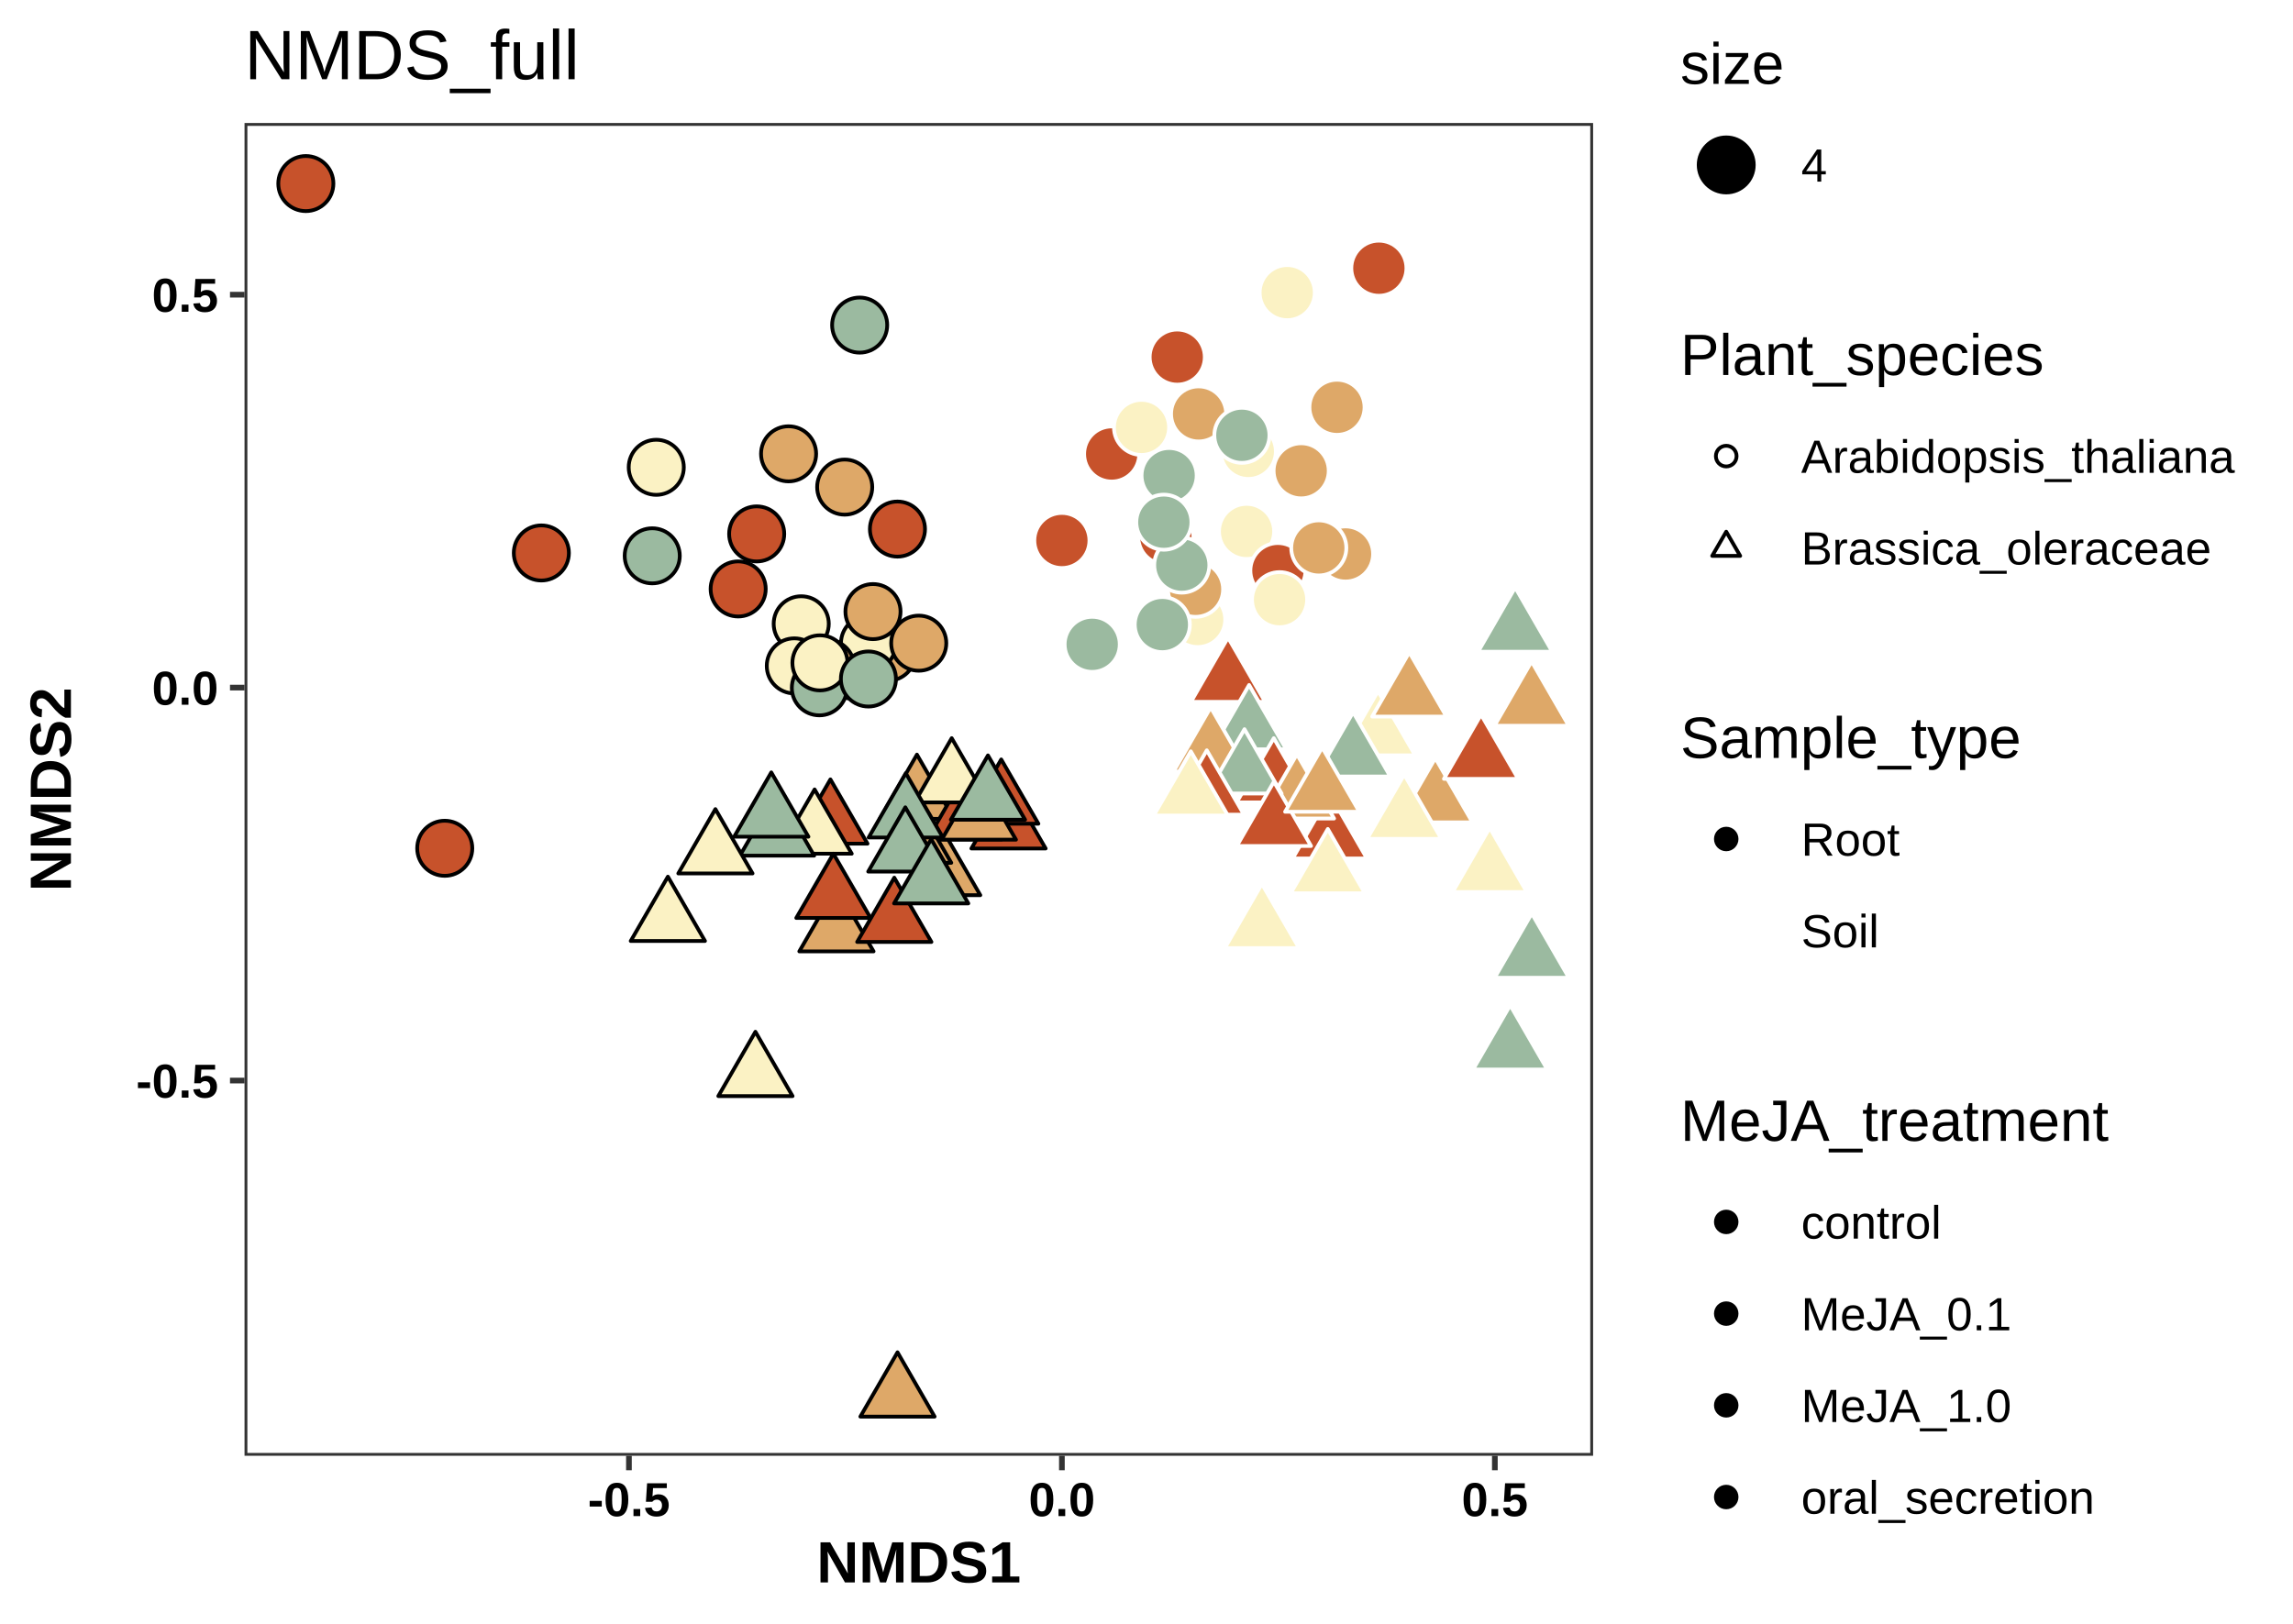
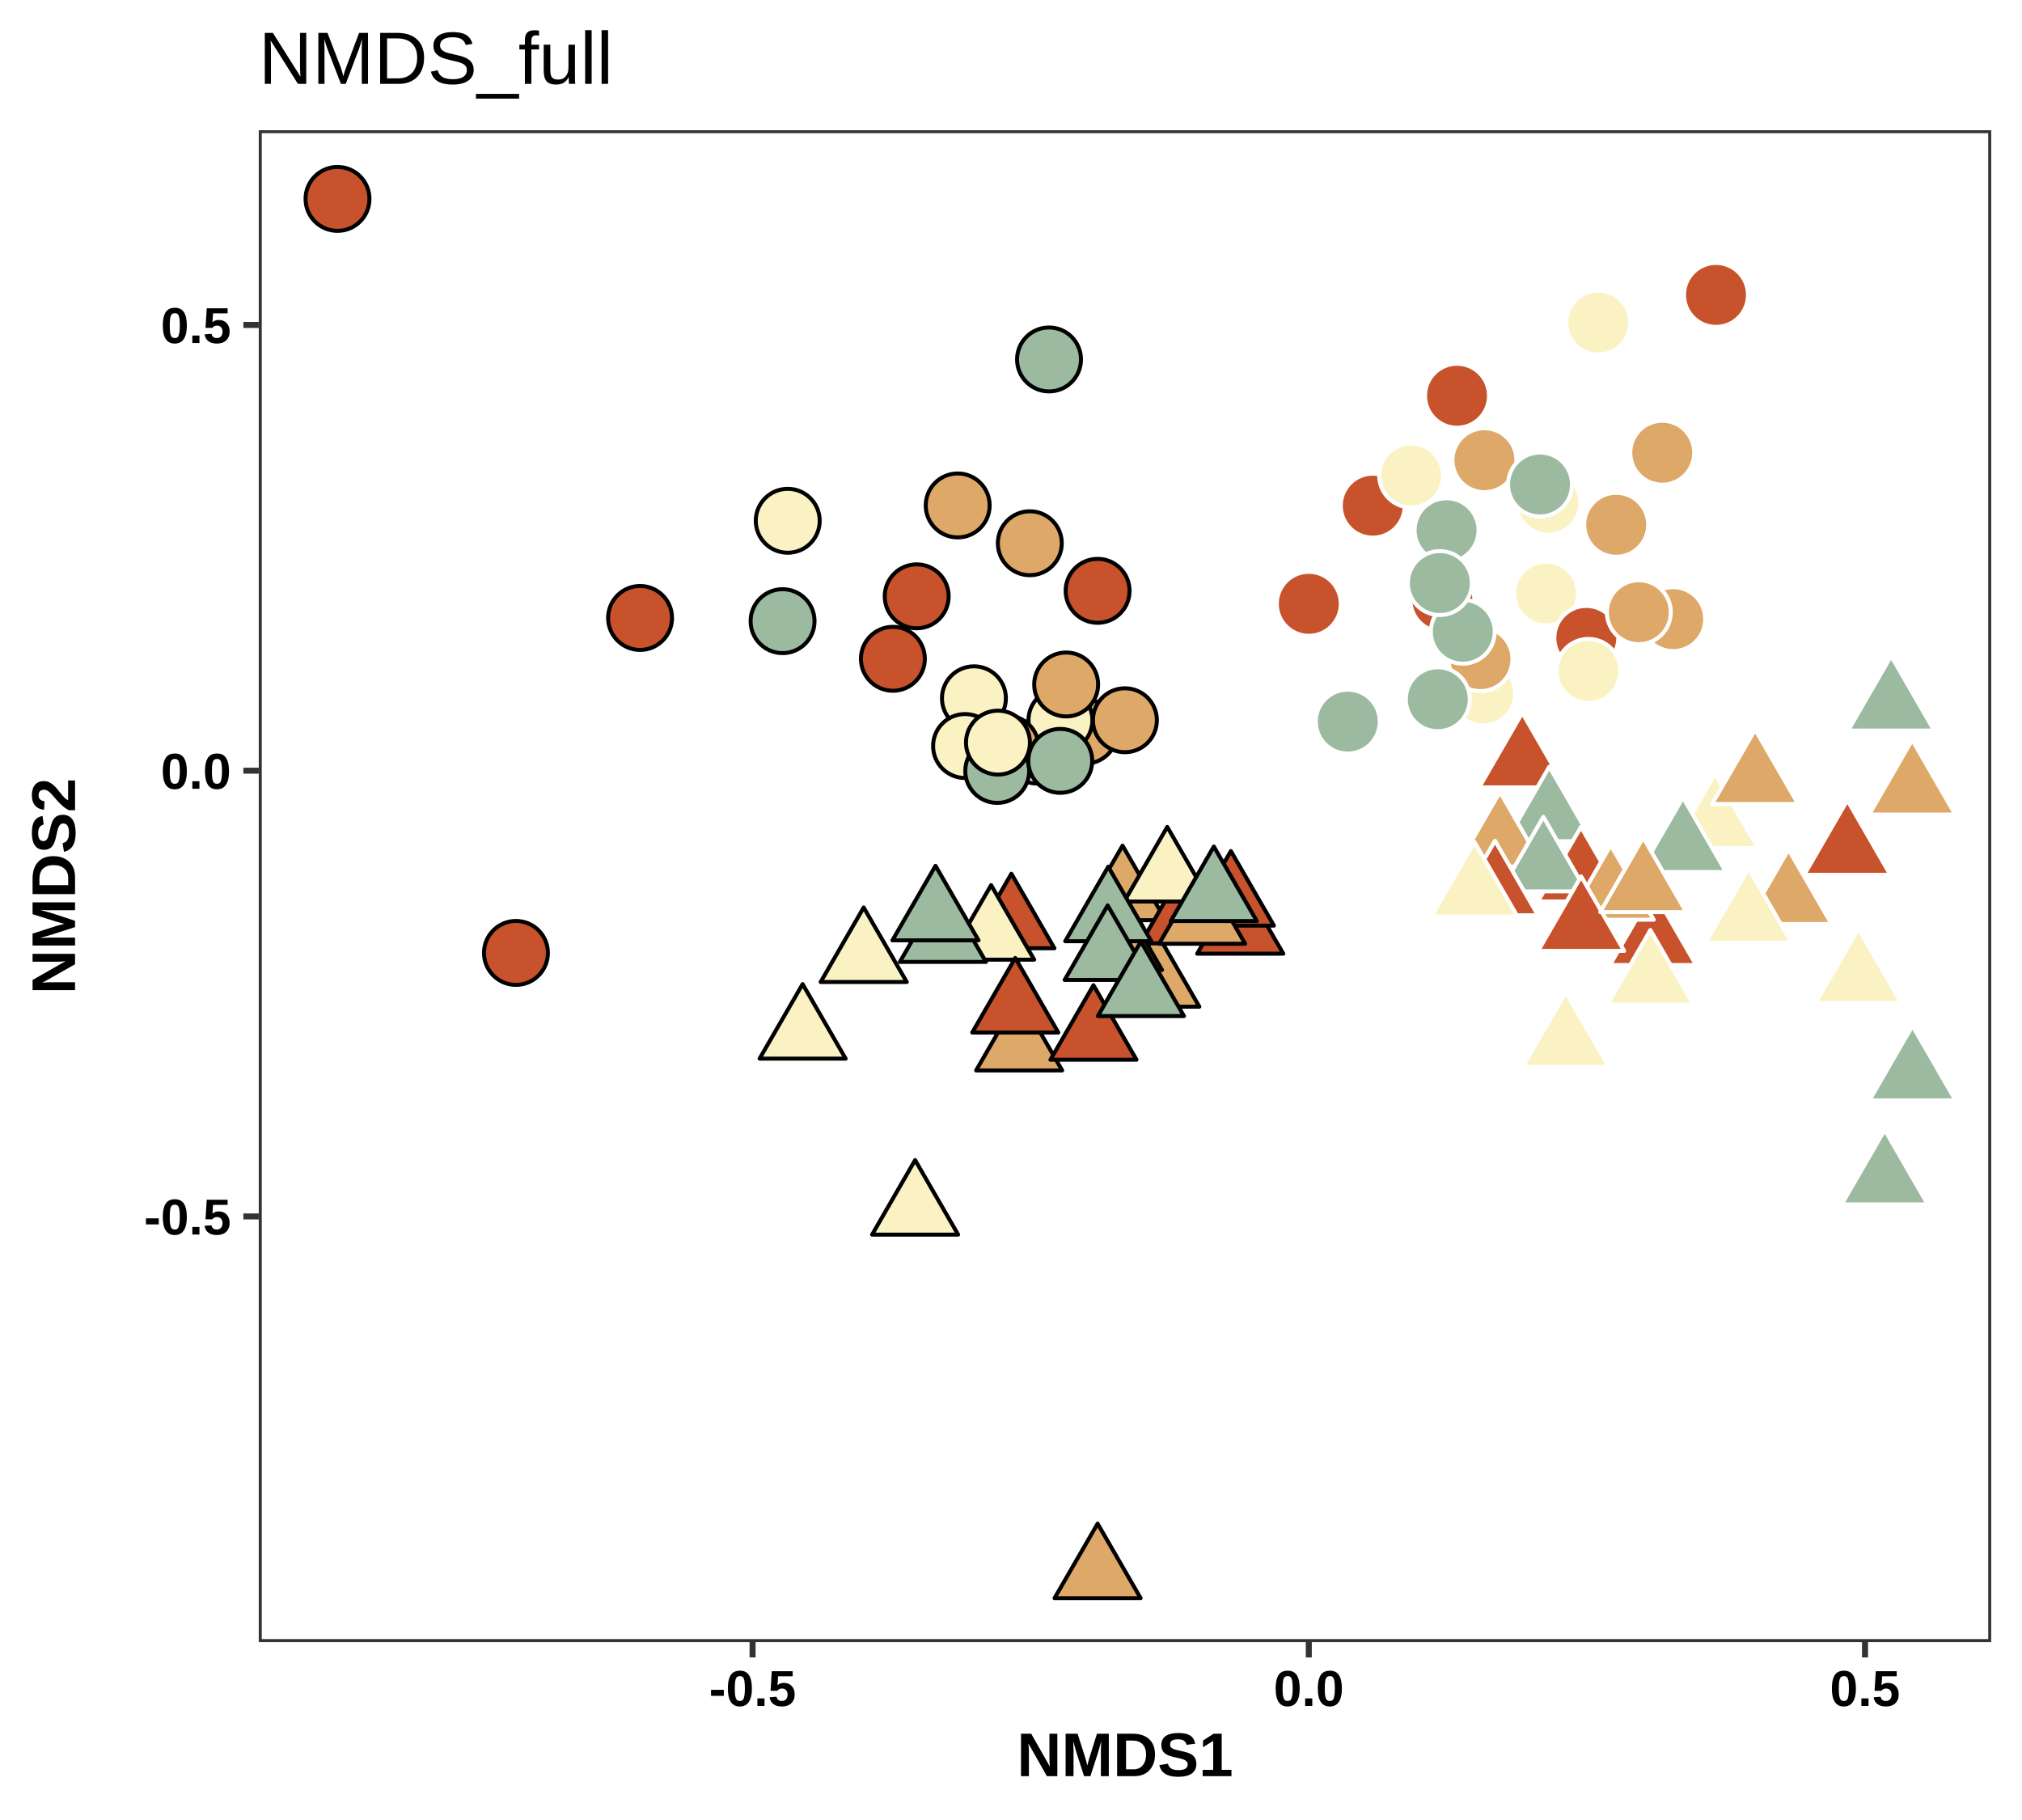
- <svg xmlns="http://www.w3.org/2000/svg" class="svglite" width="432.00pt" height="306.00pt" viewBox="0 0 432.00 306.00">
+ <svg xmlns="http://www.w3.org/2000/svg" class="svglite" width="360.00pt" height="324.00pt" viewBox="0 0 360.00 324.00">
  <defs>
    <style type="text/css">
    .svglite line, .svglite polyline, .svglite polygon, .svglite path, .svglite rect, .svglite circle {
      fill: none;
      stroke: #000000;
      stroke-linecap: round;
      stroke-linejoin: round;
      stroke-miterlimit: 10.00;
    }
    .svglite text {
      white-space: pre;
    }
  </style>
  </defs>
  <rect width="100%" height="100%" style="stroke: none; fill: #FFFFFF;" />
  <defs>
-     <clipPath id="cpMC4wMHw0MzIuMDB8MC4wMHwzMDYuMDA=">
-       <rect x="0.00" y="0.00" width="432.00" height="306.00" />
+     <clipPath id="cpMC4wMHwzNjAuMDB8MC4wMHwzMjQuMDA=">
+       <rect x="0.00" y="0.00" width="360.00" height="324.00" />
    </clipPath>
  </defs>
-   <g clip-path="url(#cpMC4wMHw0MzIuMDB8MC4wMHwzMDYuMDA=)">
-     <rect x="0" y="0" width="432.00" height="306.00" style="stroke-width: 1.07; stroke: #FFFFFF; fill: #FFFFFF;" />
+   <g clip-path="url(#cpMC4wMHwzNjAuMDB8MC4wMHwzMjQuMDA=)">
+     <rect x="0.00" y="0.00" width="360.00" height="324.00" style="stroke-width: 1.07; stroke: #FFFFFF; fill: #FFFFFF;" />
  </g>
  <defs>
-     <clipPath id="cpNDYuMDd8MzAwLjE0fDIzLjE4fDI3NC4zMg==">
-       <rect x="46.07" y="23.18" width="254.07" height="251.15" />
+     <clipPath id="cpNDYuMDd8MzU0LjUyfDIzLjE4fDI5Mi4zMg==">
+       <rect x="46.07" y="23.18" width="308.45" height="269.15" />
    </clipPath>
  </defs>
-   <g clip-path="url(#cpNDYuMDd8MzAwLjE0fDIzLjE4fDI3NC4zMg==)">
-     <rect x="46.07" y="23.18" width="254.07" height="251.15" style="stroke-width: 1.07; stroke: none; fill: #FFFFFF;" />
-     <polygon points="156.45,146.87 163.44,158.98 149.45,158.98 " style="stroke-width: 0.71; fill: #C7522B;" />
-     <polygon points="231.36,120.14 238.36,132.26 224.37,132.26 " style="stroke-width: 0.71; stroke: #FFFFFF; fill: #C7522B;" />
-     <polygon points="153.47,148.76 160.47,160.87 146.48,160.87 " style="stroke-width: 0.71; fill: #FBF2C4;" />
-     <polygon points="259.62,130.23 266.62,142.34 252.63,142.34 " style="stroke-width: 0.71; stroke: #FFFFFF; fill: #FBF2C4;" />
-     <circle cx="169.08" cy="99.70" r="5.19" style="stroke-width: 0.71; fill: #C7522B;" />
-     <circle cx="221.79" cy="67.29" r="5.19" style="stroke-width: 0.71; stroke: #FFFFFF; fill: #C7522B;" />
-     <polygon points="172.75,142.20 179.74,154.31 165.75,154.31 " style="stroke-width: 0.71; fill: #DEA868;" />
-     <polygon points="265.51,122.91 272.51,135.03 258.52,135.03 " style="stroke-width: 0.71; stroke: #FFFFFF; fill: #DEA868;" />
-     <polygon points="190.00,147.77 197.00,159.89 183.01,159.89 " style="stroke-width: 0.71; fill: #C7522B;" />
-     <polygon points="250.54,149.65 257.53,161.77 243.54,161.77 " style="stroke-width: 0.71; stroke: #FFFFFF; fill: #C7522B;" />
-     <circle cx="167.30" cy="123.08" r="5.19" style="stroke-width: 0.71; fill: #DEA868;" />
-     <circle cx="251.89" cy="76.75" r="5.19" style="stroke-width: 0.71; stroke: #FFFFFF; fill: #DEA868;" />
-     <circle cx="150.95" cy="117.55" r="5.19" style="stroke-width: 0.71; fill: #FBF2C4;" />
-     <circle cx="242.51" cy="55.14" r="5.19" style="stroke-width: 0.71; stroke: #FFFFFF; fill: #FBF2C4;" />
-     <polygon points="146.40,149.13 153.39,161.24 139.40,161.24 " style="stroke-width: 0.71; fill: #9BBAA0;" />
-     <polygon points="285.46,110.70 292.45,122.81 278.47,122.81 " style="stroke-width: 0.71; stroke: #FFFFFF; fill: #9BBAA0;" />
-     <circle cx="148.57" cy="85.52" r="5.19" style="stroke-width: 0.71; fill: #DEA868;" />
-     <circle cx="245.14" cy="88.72" r="5.19" style="stroke-width: 0.71; stroke: #FFFFFF; fill: #DEA868;" />
-     <polygon points="177.69,156.57 184.69,168.69 170.70,168.69 " style="stroke-width: 0.71; fill: #DEA868;" />
-     <polygon points="270.41,142.85 277.41,154.96 263.42,154.96 " style="stroke-width: 0.71; stroke: #FFFFFF; fill: #DEA868;" />
-     <circle cx="122.88" cy="104.74" r="5.19" style="stroke-width: 0.71; fill: #9BBAA0;" />
-     <circle cx="220.26" cy="89.62" r="5.19" style="stroke-width: 0.71; stroke: #FFFFFF; fill: #9BBAA0;" />
-     <circle cx="57.62" cy="34.59" r="5.19" style="stroke-width: 0.71; fill: #C7522B;" />
-     <circle cx="209.44" cy="85.55" r="5.19" style="stroke-width: 0.71; stroke: #FFFFFF; fill: #C7522B;" />
-     <circle cx="101.99" cy="104.20" r="5.19" style="stroke-width: 0.71; fill: #C7522B;" />
-     <circle cx="259.78" cy="50.54" r="5.19" style="stroke-width: 0.71; stroke: #FFFFFF; fill: #C7522B;" />
-     <circle cx="160.22" cy="126.41" r="5.19" style="stroke-width: 0.71; fill: #FBF2C4;" />
-     <circle cx="235.18" cy="85.06" r="5.19" style="stroke-width: 0.71; stroke: #FFFFFF; fill: #FBF2C4;" />
-     <polygon points="188.63,143.11 195.63,155.22 181.64,155.22 " style="stroke-width: 0.71; fill: #C7522B;" />
-     <polygon points="279.03,134.66 286.03,146.77 272.04,146.77 " style="stroke-width: 0.71; stroke: #FFFFFF; fill: #C7522B;" />
-     <polygon points="134.78,152.47 141.78,164.59 127.79,164.59 " style="stroke-width: 0.71; fill: #FBF2C4;" />
-     <polygon points="250.16,156.21 257.15,168.33 243.16,168.33 " style="stroke-width: 0.71; stroke: #FFFFFF; fill: #FBF2C4;" />
-     <polygon points="145.31,145.55 152.31,157.67 138.32,157.67 " style="stroke-width: 0.71; fill: #9BBAA0;" />
-     <polygon points="235.33,129.08 242.33,141.20 228.34,141.20 " style="stroke-width: 0.71; stroke: #FFFFFF; fill: #9BBAA0;" />
-     <polygon points="181.72,146.06 188.72,158.17 174.73,158.17 " style="stroke-width: 0.71; fill: #C7522B;" />
-     <polygon points="239.98,139.10 246.97,151.21 232.98,151.21 " style="stroke-width: 0.71; stroke: #FFFFFF; fill: #C7522B;" />
-     <polygon points="172.23,150.48 179.22,162.59 165.23,162.59 " style="stroke-width: 0.71; fill: #DEA868;" />
-     <polygon points="244.34,142.13 251.34,154.24 237.35,154.24 " style="stroke-width: 0.71; stroke: #FFFFFF; fill: #DEA868;" />
-     <circle cx="142.56" cy="100.61" r="5.19" style="stroke-width: 0.71; fill: #C7522B;" />
-     <circle cx="219.65" cy="101.18" r="5.19" style="stroke-width: 0.71; stroke: #FFFFFF; fill: #C7522B;" />
-     <circle cx="163.63" cy="121.21" r="5.19" style="stroke-width: 0.71; fill: #FBF2C4;" />
-     <circle cx="225.64" cy="116.74" r="5.19" style="stroke-width: 0.71; stroke: #FFFFFF; fill: #FBF2C4;" />
-     <circle cx="164.47" cy="115.25" r="5.19" style="stroke-width: 0.71; fill: #DEA868;" />
-     <circle cx="225.24" cy="111.05" r="5.19" style="stroke-width: 0.71; stroke: #FFFFFF; fill: #DEA868;" />
-     <polygon points="157.58,167.16 164.58,179.28 150.59,179.28 " style="stroke-width: 0.71; fill: #DEA868;" />
-     <polygon points="228.09,133.29 235.08,145.40 221.09,145.40 " style="stroke-width: 0.71; stroke: #FFFFFF; fill: #DEA868;" />
-     <circle cx="222.65" cy="106.49" r="5.19" style="stroke-width: 0.71; stroke: #FFFFFF; fill: #9BBAA0;" />
-     <polygon points="179.30,139.10 186.29,151.21 172.31,151.21 " style="stroke-width: 0.71; fill: #FBF2C4;" />
-     <polygon points="264.56,145.95 271.55,158.07 257.56,158.07 " style="stroke-width: 0.71; stroke: #FFFFFF; fill: #FBF2C4;" />
-     <polygon points="170.65,145.70 177.64,157.82 163.65,157.82 " style="stroke-width: 0.71; fill: #9BBAA0;" />
-     <polygon points="254.93,134.20 261.93,146.32 247.94,146.32 " style="stroke-width: 0.71; stroke: #FFFFFF; fill: #9BBAA0;" />
-     <circle cx="149.65" cy="125.48" r="5.19" style="stroke-width: 0.71; fill: #FBF2C4;" />
-     <circle cx="234.85" cy="100.14" r="5.19" style="stroke-width: 0.71; stroke: #FFFFFF; fill: #FBF2C4;" />
-     <polygon points="170.56,152.13 177.56,164.24 163.57,164.24 " style="stroke-width: 0.71; fill: #9BBAA0;" />
-     <polygon points="234.46,137.41 241.45,149.53 227.46,149.53 " style="stroke-width: 0.71; stroke: #FFFFFF; fill: #9BBAA0;" />
-     <polygon points="142.32,194.43 149.32,206.55 135.33,206.55 " style="stroke-width: 0.71; fill: #FBF2C4;" />
-     <polygon points="280.66,155.98 287.65,168.10 273.67,168.10 " style="stroke-width: 0.71; stroke: #FFFFFF; fill: #FBF2C4;" />
-     <polygon points="184.42,146.11 191.41,158.23 177.42,158.23 " style="stroke-width: 0.71; fill: #DEA868;" />
-     <polygon points="288.55,124.64 295.55,136.76 281.56,136.76 " style="stroke-width: 0.71; stroke: #FFFFFF; fill: #DEA868;" />
-     <circle cx="155.77" cy="125.73" r="5.19" style="stroke-width: 0.71; fill: #DEA868;" />
-     <circle cx="253.50" cy="104.39" r="5.19" style="stroke-width: 0.71; stroke: #FFFFFF; fill: #DEA868;" />
-     <circle cx="218.98" cy="117.70" r="5.19" style="stroke-width: 0.71; stroke: #FFFFFF; fill: #9BBAA0;" />
-     <circle cx="139.07" cy="110.98" r="5.19" style="stroke-width: 0.71; fill: #C7522B;" />
-     <circle cx="200.06" cy="101.85" r="5.19" style="stroke-width: 0.71; stroke: #FFFFFF; fill: #C7522B;" />
-     <circle cx="123.64" cy="88.06" r="5.19" style="stroke-width: 0.71; fill: #FBF2C4;" />
-     <circle cx="215.06" cy="80.54" r="5.19" style="stroke-width: 0.71; stroke: #FFFFFF; fill: #FBF2C4;" />
-     <polygon points="168.48,165.39 175.48,177.50 161.49,177.50 " style="stroke-width: 0.71; fill: #C7522B;" />
-     <polygon points="240.00,147.30 247.00,159.42 233.01,159.42 " style="stroke-width: 0.71; stroke: #FFFFFF; fill: #C7522B;" />
-     <circle cx="83.79" cy="159.85" r="5.19" style="stroke-width: 0.71; fill: #C7522B;" />
-     <circle cx="240.76" cy="107.52" r="5.19" style="stroke-width: 0.71; stroke: #FFFFFF; fill: #C7522B;" />
-     <polygon points="125.83,165.20 132.82,177.32 118.83,177.32 " style="stroke-width: 0.71; fill: #FBF2C4;" />
-     <polygon points="237.74,166.55 244.74,178.66 230.75,178.66 " style="stroke-width: 0.71; stroke: #FFFFFF; fill: #FBF2C4;" />
-     <circle cx="154.37" cy="129.61" r="5.19" style="stroke-width: 0.71; fill: #9BBAA0;" />
-     <circle cx="205.77" cy="121.42" r="5.19" style="stroke-width: 0.71; stroke: #FFFFFF; fill: #9BBAA0;" />
-     <polygon points="169.09,254.83 176.08,266.95 162.09,266.95 " style="stroke-width: 0.71; fill: #DEA868;" />
-     <polygon points="249.10,140.85 256.10,152.97 242.11,152.97 " style="stroke-width: 0.71; stroke: #FFFFFF; fill: #DEA868;" />
-     <circle cx="154.48" cy="124.91" r="5.19" style="stroke-width: 0.71; fill: #FBF2C4;" />
-     <circle cx="241.07" cy="113.00" r="5.19" style="stroke-width: 0.71; stroke: #FFFFFF; fill: #FBF2C4;" />
-     <polygon points="157.01,160.87 164.01,172.98 150.02,172.98 " style="stroke-width: 0.71; fill: #C7522B;" />
-     <polygon points="227.36,141.39 234.36,153.51 220.37,153.51 " style="stroke-width: 0.71; stroke: #FFFFFF; fill: #C7522B;" />
-     <polygon points="186.13,142.35 193.13,154.47 179.14,154.47 " style="stroke-width: 0.71; fill: #9BBAA0;" />
-     <polygon points="288.59,172.13 295.58,184.25 281.59,184.25 " style="stroke-width: 0.71; stroke: #FFFFFF; fill: #9BBAA0;" />
-     <circle cx="173.09" cy="121.20" r="5.19" style="stroke-width: 0.71; fill: #DEA868;" />
-     <circle cx="248.46" cy="103.25" r="5.19" style="stroke-width: 0.71; stroke: #FFFFFF; fill: #DEA868;" />
-     <polygon points="224.35,141.58 231.34,153.69 217.35,153.69 " style="stroke-width: 0.71; stroke: #FFFFFF; fill: #FBF2C4;" />
-     <polygon points="175.44,158.13 182.43,170.24 168.44,170.24 " style="stroke-width: 0.71; fill: #9BBAA0;" />
-     <polygon points="284.52,189.42 291.51,201.54 277.52,201.54 " style="stroke-width: 0.71; stroke: #FFFFFF; fill: #9BBAA0;" />
-     <circle cx="159.14" cy="91.79" r="5.19" style="stroke-width: 0.71; fill: #DEA868;" />
-     <circle cx="225.82" cy="78.00" r="5.19" style="stroke-width: 0.71; stroke: #FFFFFF; fill: #DEA868;" />
-     <circle cx="161.96" cy="61.26" r="5.19" style="stroke-width: 0.71; fill: #9BBAA0;" />
-     <circle cx="219.27" cy="98.40" r="5.19" style="stroke-width: 0.71; stroke: #FFFFFF; fill: #9BBAA0;" />
-     <circle cx="163.61" cy="127.95" r="5.19" style="stroke-width: 0.71; fill: #9BBAA0;" />
-     <circle cx="233.97" cy="82.03" r="5.19" style="stroke-width: 0.71; stroke: #FFFFFF; fill: #9BBAA0;" />
-     <rect x="46.07" y="23.18" width="254.07" height="251.15" style="stroke-width: 1.07; stroke: #333333;" />
+   <g clip-path="url(#cpNDYuMDd8MzU0LjUyfDIzLjE4fDI5Mi4zMg==)">
+     <rect x="46.07" y="23.18" width="308.45" height="269.15" style="stroke-width: 1.07; stroke: none; fill: #FFFFFF;" />
+     <polygon points="180.07,155.54 187.73,168.81 172.41,168.81 " style="stroke-width: 0.71; fill: #C7522B;" />
+     <polygon points="271.03,126.90 278.69,140.17 263.36,140.17 " style="stroke-width: 0.71; stroke: #FFFFFF; fill: #C7522B;" />
+     <polygon points="176.46,157.57 184.13,170.84 168.80,170.84 " style="stroke-width: 0.71; fill: #FBF2C4;" />
+     <polygon points="305.33,137.71 313.00,150.98 297.67,150.98 " style="stroke-width: 0.71; stroke: #FFFFFF; fill: #FBF2C4;" />
+     <circle cx="195.42" cy="105.18" r="5.69" style="stroke-width: 0.71; fill: #C7522B;" />
+     <circle cx="259.41" cy="70.45" r="5.69" style="stroke-width: 0.71; stroke: #FFFFFF; fill: #C7522B;" />
+     <polygon points="199.86,150.54 207.52,163.81 192.20,163.81 " style="stroke-width: 0.71; fill: #DEA868;" />
+     <polygon points="312.49,129.87 320.15,143.14 304.82,143.14 " style="stroke-width: 0.71; stroke: #FFFFFF; fill: #DEA868;" />
+     <polygon points="220.81,156.51 228.48,169.78 213.15,169.78 " style="stroke-width: 0.71; fill: #C7522B;" />
+     <polygon points="294.31,158.52 301.97,171.79 286.64,171.79 " style="stroke-width: 0.71; stroke: #FFFFFF; fill: #C7522B;" />
+     <circle cx="193.25" cy="130.24" r="5.69" style="stroke-width: 0.71; fill: #DEA868;" />
+     <circle cx="295.95" cy="80.59" r="5.69" style="stroke-width: 0.71; stroke: #FFFFFF; fill: #DEA868;" />
+     <circle cx="173.40" cy="124.31" r="5.69" style="stroke-width: 0.71; fill: #FBF2C4;" />
+     <circle cx="284.56" cy="57.43" r="5.69" style="stroke-width: 0.71; stroke: #FFFFFF; fill: #FBF2C4;" />
+     <polygon points="167.87,157.96 175.54,171.24 160.21,171.24 " style="stroke-width: 0.71; fill: #9BBAA0;" />
+     <polygon points="336.70,116.78 344.36,130.05 329.04,130.05 " style="stroke-width: 0.71; stroke: #FFFFFF; fill: #9BBAA0;" />
+     <circle cx="170.51" cy="89.98" r="5.69" style="stroke-width: 0.71; fill: #DEA868;" />
+     <circle cx="287.75" cy="93.42" r="5.69" style="stroke-width: 0.71; stroke: #FFFFFF; fill: #DEA868;" />
+     <polygon points="205.87,165.94 213.53,179.21 198.21,179.21 " style="stroke-width: 0.71; fill: #DEA868;" />
+     <polygon points="318.43,151.23 326.10,164.50 310.77,164.50 " style="stroke-width: 0.71; stroke: #FFFFFF; fill: #DEA868;" />
+     <circle cx="139.33" cy="110.58" r="5.69" style="stroke-width: 0.71; fill: #9BBAA0;" />
+     <circle cx="257.55" cy="94.39" r="5.69" style="stroke-width: 0.71; stroke: #FFFFFF; fill: #9BBAA0;" />
+     <circle cx="60.09" cy="35.41" r="5.69" style="stroke-width: 0.71; fill: #C7522B;" />
+     <circle cx="244.41" cy="90.02" r="5.69" style="stroke-width: 0.71; stroke: #FFFFFF; fill: #C7522B;" />
+     <circle cx="113.96" cy="110.01" r="5.69" style="stroke-width: 0.71; fill: #C7522B;" />
+     <circle cx="305.52" cy="52.50" r="5.69" style="stroke-width: 0.71; stroke: #FFFFFF; fill: #C7522B;" />
+     <circle cx="184.66" cy="133.80" r="5.69" style="stroke-width: 0.71; fill: #FBF2C4;" />
+     <circle cx="275.66" cy="89.50" r="5.69" style="stroke-width: 0.71; stroke: #FFFFFF; fill: #FBF2C4;" />
+     <polygon points="219.15,151.51 226.81,164.78 211.49,164.78 " style="stroke-width: 0.71; fill: #C7522B;" />
+     <polygon points="328.90,142.46 336.56,155.73 321.23,155.73 " style="stroke-width: 0.71; stroke: #FFFFFF; fill: #C7522B;" />
+     <polygon points="153.77,161.55 161.44,174.82 146.11,174.82 " style="stroke-width: 0.71; fill: #FBF2C4;" />
+     <polygon points="293.84,165.56 301.50,178.83 286.18,178.83 " style="stroke-width: 0.71; stroke: #FFFFFF; fill: #FBF2C4;" />
+     <polygon points="166.56,154.13 174.22,167.40 158.89,167.40 " style="stroke-width: 0.71; fill: #9BBAA0;" />
+     <polygon points="275.84,136.48 283.50,149.75 268.18,149.75 " style="stroke-width: 0.71; stroke: #FFFFFF; fill: #9BBAA0;" />
+     <polygon points="210.76,154.67 218.42,167.94 203.10,167.94 " style="stroke-width: 0.71; fill: #C7522B;" />
+     <polygon points="281.48,147.21 289.14,160.48 273.82,160.48 " style="stroke-width: 0.71; stroke: #FFFFFF; fill: #C7522B;" />
+     <polygon points="199.23,159.41 206.89,172.68 191.57,172.68 " style="stroke-width: 0.71; fill: #DEA868;" />
+     <polygon points="286.78,150.46 294.44,163.73 279.12,163.73 " style="stroke-width: 0.71; stroke: #FFFFFF; fill: #DEA868;" />
+     <circle cx="163.21" cy="106.16" r="5.69" style="stroke-width: 0.71; fill: #C7522B;" />
+     <circle cx="256.80" cy="106.77" r="5.69" style="stroke-width: 0.71; stroke: #FFFFFF; fill: #C7522B;" />
+     <circle cx="188.80" cy="128.23" r="5.69" style="stroke-width: 0.71; fill: #FBF2C4;" />
+     <circle cx="264.08" cy="123.45" r="5.69" style="stroke-width: 0.71; stroke: #FFFFFF; fill: #FBF2C4;" />
+     <circle cx="189.82" cy="121.85" r="5.69" style="stroke-width: 0.71; fill: #DEA868;" />
+     <circle cx="263.59" cy="117.34" r="5.69" style="stroke-width: 0.71; stroke: #FFFFFF; fill: #DEA868;" />
+     <polygon points="181.45,177.29 189.11,190.56 173.79,190.56 " style="stroke-width: 0.71; fill: #DEA868;" />
+     <polygon points="267.05,140.99 274.71,154.26 259.39,154.26 " style="stroke-width: 0.71; stroke: #FFFFFF; fill: #DEA868;" />
+     <circle cx="260.44" cy="112.46" r="5.69" style="stroke-width: 0.71; stroke: #FFFFFF; fill: #9BBAA0;" />
+     <polygon points="207.82,147.21 215.48,160.49 200.16,160.49 " style="stroke-width: 0.71; fill: #FBF2C4;" />
+     <polygon points="311.32,154.56 318.98,167.83 303.66,167.83 " style="stroke-width: 0.71; stroke: #FFFFFF; fill: #FBF2C4;" />
+     <polygon points="197.31,154.29 204.98,167.56 189.65,167.56 " style="stroke-width: 0.71; fill: #9BBAA0;" />
+     <polygon points="299.64,141.97 307.30,155.24 291.98,155.24 " style="stroke-width: 0.71; stroke: #FFFFFF; fill: #9BBAA0;" />
+     <circle cx="171.82" cy="132.81" r="5.69" style="stroke-width: 0.71; fill: #FBF2C4;" />
+     <circle cx="275.26" cy="105.65" r="5.69" style="stroke-width: 0.71; stroke: #FFFFFF; fill: #FBF2C4;" />
+     <polygon points="197.21,161.18 204.87,174.45 189.55,174.45 " style="stroke-width: 0.71; fill: #9BBAA0;" />
+     <polygon points="274.78,145.41 282.44,158.68 267.12,158.68 " style="stroke-width: 0.71; stroke: #FFFFFF; fill: #9BBAA0;" />
+     <polygon points="162.93,206.52 170.59,219.79 155.27,219.79 " style="stroke-width: 0.71; fill: #FBF2C4;" />
+     <polygon points="330.87,165.31 338.54,178.58 323.21,178.58 " style="stroke-width: 0.71; stroke: #FFFFFF; fill: #FBF2C4;" />
+     <polygon points="214.03,154.73 221.69,168.01 206.37,168.01 " style="stroke-width: 0.71; fill: #DEA868;" />
+     <polygon points="340.45,131.73 348.12,145.00 332.79,145.00 " style="stroke-width: 0.71; stroke: #FFFFFF; fill: #DEA868;" />
+     <circle cx="179.25" cy="133.08" r="5.69" style="stroke-width: 0.71; fill: #DEA868;" />
+     <circle cx="297.90" cy="110.22" r="5.69" style="stroke-width: 0.71; stroke: #FFFFFF; fill: #DEA868;" />
+     <circle cx="255.99" cy="124.48" r="5.69" style="stroke-width: 0.71; stroke: #FFFFFF; fill: #9BBAA0;" />
+     <circle cx="158.97" cy="117.28" r="5.69" style="stroke-width: 0.71; fill: #C7522B;" />
+     <circle cx="233.02" cy="107.49" r="5.69" style="stroke-width: 0.71; stroke: #FFFFFF; fill: #C7522B;" />
+     <circle cx="140.25" cy="92.71" r="5.69" style="stroke-width: 0.71; fill: #FBF2C4;" />
+     <circle cx="251.24" cy="84.65" r="5.69" style="stroke-width: 0.71; stroke: #FFFFFF; fill: #FBF2C4;" />
+     <polygon points="194.68,175.39 202.35,188.66 187.02,188.66 " style="stroke-width: 0.71; fill: #C7522B;" />
+     <polygon points="281.51,156.01 289.17,169.28 273.85,169.28 " style="stroke-width: 0.71; stroke: #FFFFFF; fill: #C7522B;" />
+     <circle cx="91.86" cy="169.64" r="5.69" style="stroke-width: 0.71; fill: #C7522B;" />
+     <circle cx="282.43" cy="113.56" r="5.69" style="stroke-width: 0.71; stroke: #FFFFFF; fill: #C7522B;" />
+     <polygon points="142.90,175.19 150.56,188.46 135.24,188.46 " style="stroke-width: 0.71; fill: #FBF2C4;" />
+     <polygon points="278.77,176.63 286.43,189.90 271.11,189.90 " style="stroke-width: 0.71; stroke: #FFFFFF; fill: #FBF2C4;" />
+     <circle cx="177.55" cy="137.24" r="5.69" style="stroke-width: 0.71; fill: #9BBAA0;" />
+     <circle cx="239.96" cy="128.46" r="5.69" style="stroke-width: 0.71; stroke: #FFFFFF; fill: #9BBAA0;" />
+     <polygon points="195.42,271.24 203.08,284.51 187.75,284.51 " style="stroke-width: 0.71; fill: #DEA868;" />
+     <polygon points="292.56,149.10 300.22,162.37 284.90,162.37 " style="stroke-width: 0.71; stroke: #FFFFFF; fill: #DEA868;" />
+     <circle cx="177.68" cy="132.20" r="5.69" style="stroke-width: 0.71; fill: #FBF2C4;" />
+     <circle cx="282.81" cy="119.43" r="5.69" style="stroke-width: 0.71; stroke: #FFFFFF; fill: #FBF2C4;" />
+     <polygon points="180.76,170.54 188.42,183.81 173.10,183.81 " style="stroke-width: 0.71; fill: #C7522B;" />
+     <polygon points="266.17,149.67 273.83,162.94 258.51,162.94 " style="stroke-width: 0.71; stroke: #FFFFFF; fill: #C7522B;" />
+     <polygon points="216.11,150.70 223.77,163.97 208.45,163.97 " style="stroke-width: 0.71; fill: #9BBAA0;" />
+     <polygon points="340.50,182.61 348.16,195.89 332.84,195.89 " style="stroke-width: 0.71; stroke: #FFFFFF; fill: #9BBAA0;" />
+     <circle cx="200.28" cy="128.22" r="5.69" style="stroke-width: 0.71; fill: #DEA868;" />
+     <circle cx="291.78" cy="108.99" r="5.69" style="stroke-width: 0.71; stroke: #FFFFFF; fill: #DEA868;" />
+     <polygon points="262.51,149.87 270.17,163.14 254.85,163.14 " style="stroke-width: 0.71; stroke: #FFFFFF; fill: #FBF2C4;" />
+     <polygon points="203.13,167.61 210.79,180.88 195.47,180.88 " style="stroke-width: 0.71; fill: #9BBAA0;" />
+     <polygon points="335.56,201.14 343.22,214.41 327.90,214.41 " style="stroke-width: 0.71; stroke: #FFFFFF; fill: #9BBAA0;" />
+     <circle cx="183.35" cy="96.71" r="5.69" style="stroke-width: 0.71; fill: #DEA868;" />
+     <circle cx="264.29" cy="81.93" r="5.69" style="stroke-width: 0.71; stroke: #FFFFFF; fill: #DEA868;" />
+     <circle cx="186.77" cy="63.99" r="5.69" style="stroke-width: 0.71; fill: #9BBAA0;" />
+     <circle cx="256.35" cy="103.80" r="5.69" style="stroke-width: 0.71; stroke: #FFFFFF; fill: #9BBAA0;" />
+     <circle cx="188.77" cy="135.45" r="5.69" style="stroke-width: 0.71; fill: #9BBAA0;" />
+     <circle cx="274.19" cy="86.25" r="5.69" style="stroke-width: 0.71; stroke: #FFFFFF; fill: #9BBAA0;" />
+     <rect x="46.07" y="23.18" width="308.45" height="269.15" style="stroke-width: 1.07; stroke: #333333;" />
  </g>
-   <g clip-path="url(#cpMC4wMHw0MzIuMDB8MC4wMHwzMDYuMDA=)">
-     <text x="41.14" y="206.84" text-anchor="end" style="font-size: 9.00px; font-weight: bold; font-family: &quot;Arial&quot;;" textLength="15.50px" lengthAdjust="spacingAndGlyphs">-0.5</text>
-     <text x="41.14" y="132.80" text-anchor="end" style="font-size: 9.00px; font-weight: bold; font-family: &quot;Arial&quot;;" textLength="12.51px" lengthAdjust="spacingAndGlyphs">0.0</text>
-     <text x="41.14" y="58.75" text-anchor="end" style="font-size: 9.00px; font-weight: bold; font-family: &quot;Arial&quot;;" textLength="12.51px" lengthAdjust="spacingAndGlyphs">0.5</text>
-     <polyline points="43.33,203.62 46.07,203.62 " style="stroke-width: 1.07; stroke: #333333; stroke-linecap: butt;" />
-     <polyline points="43.33,129.57 46.07,129.57 " style="stroke-width: 1.07; stroke: #333333; stroke-linecap: butt;" />
-     <polyline points="43.33,55.53 46.07,55.53 " style="stroke-width: 1.07; stroke: #333333; stroke-linecap: butt;" />
-     <polyline points="118.49,277.06 118.49,274.32 " style="stroke-width: 1.07; stroke: #333333; stroke-linecap: butt;" />
-     <polyline points="200.06,277.06 200.06,274.32 " style="stroke-width: 1.07; stroke: #333333; stroke-linecap: butt;" />
-     <polyline points="281.63,277.06 281.63,274.32 " style="stroke-width: 1.07; stroke: #333333; stroke-linecap: butt;" />
-     <text x="118.49" y="285.70" text-anchor="middle" style="font-size: 9.00px; font-weight: bold; font-family: &quot;Arial&quot;;" textLength="15.50px" lengthAdjust="spacingAndGlyphs">-0.5</text>
-     <text x="200.06" y="285.70" text-anchor="middle" style="font-size: 9.00px; font-weight: bold; font-family: &quot;Arial&quot;;" textLength="12.51px" lengthAdjust="spacingAndGlyphs">0.0</text>
-     <text x="281.63" y="285.70" text-anchor="middle" style="font-size: 9.00px; font-weight: bold; font-family: &quot;Arial&quot;;" textLength="12.51px" lengthAdjust="spacingAndGlyphs">0.5</text>
-     <text x="173.10" y="298.20" text-anchor="middle" style="font-size: 11.00px; font-weight: bold; font-family: &quot;Arial&quot;;" textLength="38.51px" lengthAdjust="spacingAndGlyphs">NMDS1</text>
-     <text transform="translate(13.36,148.75) rotate(-90)" text-anchor="middle" style="font-size: 11.00px; font-weight: bold; font-family: &quot;Arial&quot;;" textLength="38.51px" lengthAdjust="spacingAndGlyphs">NMDS2</text>
-     <rect x="311.10" y="1.29" width="38.61" height="43.91" style="stroke-width: 1.07; stroke: none; fill: #FFFFFF;" />
-     <text x="316.58" y="15.80" style="font-size: 11.00px; font-family: &quot;Arial&quot;;" textLength="19.56px" lengthAdjust="spacingAndGlyphs">size</text>
-     <rect x="316.58" y="22.44" width="17.28" height="17.28" style="stroke-width: 1.07; stroke: none; fill: #FFFFFF;" />
-     <circle cx="325.22" cy="31.08" r="5.19" style="stroke-width: 0.71; fill: #000000;" />
-     <text x="339.34" y="34.23" style="font-size: 8.80px; font-family: &quot;Arial&quot;;" textLength="4.90px" lengthAdjust="spacingAndGlyphs">4</text>
-     <rect x="311.10" y="56.16" width="115.42" height="61.19" style="stroke-width: 1.07; stroke: none; fill: #FFFFFF;" />
-     <text x="316.58" y="70.67" style="font-size: 11.00px; font-family: &quot;Arial&quot;;" textLength="68.50px" lengthAdjust="spacingAndGlyphs">Plant_species</text>
-     <rect x="316.58" y="77.31" width="17.28" height="17.28" style="stroke-width: 1.07; stroke: none; fill: #FFFFFF;" />
-     <circle cx="325.22" cy="85.95" r="1.95" style="stroke-width: 0.71;" />
-     <rect x="316.58" y="94.59" width="17.28" height="17.28" style="stroke-width: 1.07; stroke: none; fill: #FFFFFF;" />
-     <polygon points="325.22,100.19 327.85,104.75 322.58,104.75 " style="stroke-width: 0.71;" />
-     <text x="339.34" y="89.10" style="font-size: 8.80px; font-family: &quot;Arial&quot;;" textLength="81.71px" lengthAdjust="spacingAndGlyphs">Arabidopsis_thaliana</text>
-     <text x="339.34" y="106.38" style="font-size: 8.80px; font-family: &quot;Arial&quot;;" textLength="77.29px" lengthAdjust="spacingAndGlyphs">Brassica_oleraceae</text>
-     <rect x="311.10" y="128.31" width="75.18" height="61.19" style="stroke-width: 1.07; stroke: none; fill: #FFFFFF;" />
-     <text x="316.58" y="142.83" style="font-size: 11.00px; font-family: &quot;Arial&quot;;" textLength="64.22px" lengthAdjust="spacingAndGlyphs">Sample_type</text>
-     <rect x="316.58" y="149.46" width="17.28" height="17.28" style="stroke-width: 1.07; stroke: none; fill: #FFFFFF;" />
-     <circle cx="325.22" cy="158.10" r="1.95" style="stroke-width: 0.71; fill: #000000;" />
-     <rect x="316.58" y="166.74" width="17.28" height="17.28" style="stroke-width: 1.07; stroke: none; fill: #FFFFFF;" />
-     <circle cx="325.22" cy="175.38" r="1.95" style="stroke-width: 0.71; stroke: #FFFFFF; fill: #FFFFFF;" />
-     <text x="339.34" y="161.25" style="font-size: 8.80px; font-family: &quot;Arial&quot;;" textLength="18.59px" lengthAdjust="spacingAndGlyphs">Root</text>
-     <text x="339.34" y="178.53" style="font-size: 8.80px; font-family: &quot;Arial&quot;;" textLength="14.67px" lengthAdjust="spacingAndGlyphs">Soil</text>
-     <rect x="311.10" y="200.46" width="91.69" height="95.75" style="stroke-width: 1.07; stroke: none; fill: #FFFFFF;" />
-     <text x="316.58" y="214.98" style="font-size: 11.00px; font-family: &quot;Arial&quot;;" textLength="80.73px" lengthAdjust="spacingAndGlyphs">MeJA_treatment</text>
-     <rect x="316.58" y="221.62" width="17.28" height="17.28" style="stroke-width: 1.07; stroke: none; fill: #FFFFFF;" />
-     <circle cx="325.22" cy="230.26" r="1.95" style="stroke-width: 0.71; fill: #000000;" />
-     <rect x="316.58" y="238.90" width="17.28" height="17.28" style="stroke-width: 1.07; stroke: none; fill: #FFFFFF;" />
-     <circle cx="325.22" cy="247.54" r="1.95" style="stroke-width: 0.71; fill: #000000;" />
-     <rect x="316.58" y="256.18" width="17.28" height="17.28" style="stroke-width: 1.07; stroke: none; fill: #FFFFFF;" />
-     <circle cx="325.22" cy="264.82" r="1.95" style="stroke-width: 0.71; fill: #000000;" />
-     <rect x="316.58" y="273.46" width="17.28" height="17.28" style="stroke-width: 1.07; stroke: none; fill: #FFFFFF;" />
-     <circle cx="325.22" cy="282.10" r="1.95" style="stroke-width: 0.71; fill: #000000;" />
-     <text x="339.34" y="233.41" style="font-size: 8.80px; font-family: &quot;Arial&quot;;" textLength="26.42px" lengthAdjust="spacingAndGlyphs">control</text>
-     <text x="339.34" y="250.69" style="font-size: 8.80px; font-family: &quot;Arial&quot;;" textLength="39.63px" lengthAdjust="spacingAndGlyphs">MeJA_0.1</text>
-     <text x="339.34" y="267.97" style="font-size: 8.80px; font-family: &quot;Arial&quot;;" textLength="39.63px" lengthAdjust="spacingAndGlyphs">MeJA_1.0</text>
-     <text x="339.34" y="285.25" style="font-size: 8.80px; font-family: &quot;Arial&quot;;" textLength="55.28px" lengthAdjust="spacingAndGlyphs">oral_secretion</text>
+   <g clip-path="url(#cpMC4wMHwzNjAuMDB8MC4wMHwzMjQuMDA=)">
+     <text x="41.14" y="219.77" text-anchor="end" style="font-size: 9.00px; font-weight: bold; font-family: &quot;Arial&quot;;" textLength="15.50px" lengthAdjust="spacingAndGlyphs">-0.5</text>
+     <text x="41.14" y="140.42" text-anchor="end" style="font-size: 9.00px; font-weight: bold; font-family: &quot;Arial&quot;;" textLength="12.51px" lengthAdjust="spacingAndGlyphs">0.0</text>
+     <text x="41.14" y="61.07" text-anchor="end" style="font-size: 9.00px; font-weight: bold; font-family: &quot;Arial&quot;;" textLength="12.51px" lengthAdjust="spacingAndGlyphs">0.5</text>
+     <polyline points="43.33,216.55 46.07,216.55 " style="stroke-width: 1.07; stroke: #333333; stroke-linecap: butt;" />
+     <polyline points="43.33,137.20 46.07,137.20 " style="stroke-width: 1.07; stroke: #333333; stroke-linecap: butt;" />
+     <polyline points="43.33,57.85 46.07,57.85 " style="stroke-width: 1.07; stroke: #333333; stroke-linecap: butt;" />
+     <polyline points="133.99,295.06 133.99,292.32 " style="stroke-width: 1.07; stroke: #333333; stroke-linecap: butt;" />
+     <polyline points="233.02,295.06 233.02,292.32 " style="stroke-width: 1.07; stroke: #333333; stroke-linecap: butt;" />
+     <polyline points="332.05,295.06 332.05,292.32 " style="stroke-width: 1.07; stroke: #333333; stroke-linecap: butt;" />
+     <text x="133.99" y="303.70" text-anchor="middle" style="font-size: 9.00px; font-weight: bold; font-family: &quot;Arial&quot;;" textLength="15.50px" lengthAdjust="spacingAndGlyphs">-0.5</text>
+     <text x="233.02" y="303.70" text-anchor="middle" style="font-size: 9.00px; font-weight: bold; font-family: &quot;Arial&quot;;" textLength="12.51px" lengthAdjust="spacingAndGlyphs">0.0</text>
+     <text x="332.05" y="303.70" text-anchor="middle" style="font-size: 9.00px; font-weight: bold; font-family: &quot;Arial&quot;;" textLength="12.51px" lengthAdjust="spacingAndGlyphs">0.5</text>
+     <text x="200.30" y="316.20" text-anchor="middle" style="font-size: 11.00px; font-weight: bold; font-family: &quot;Arial&quot;;" textLength="38.51px" lengthAdjust="spacingAndGlyphs">NMDS1</text>
+     <text transform="translate(13.36,157.75) rotate(-90)" text-anchor="middle" style="font-size: 11.00px; font-weight: bold; font-family: &quot;Arial&quot;;" textLength="38.51px" lengthAdjust="spacingAndGlyphs">NMDS2</text>
    <text x="46.07" y="14.93" style="font-size: 13.20px; font-family: &quot;Arial&quot;;" textLength="63.04px" lengthAdjust="spacingAndGlyphs">NMDS_full</text>
  </g>
</svg>
